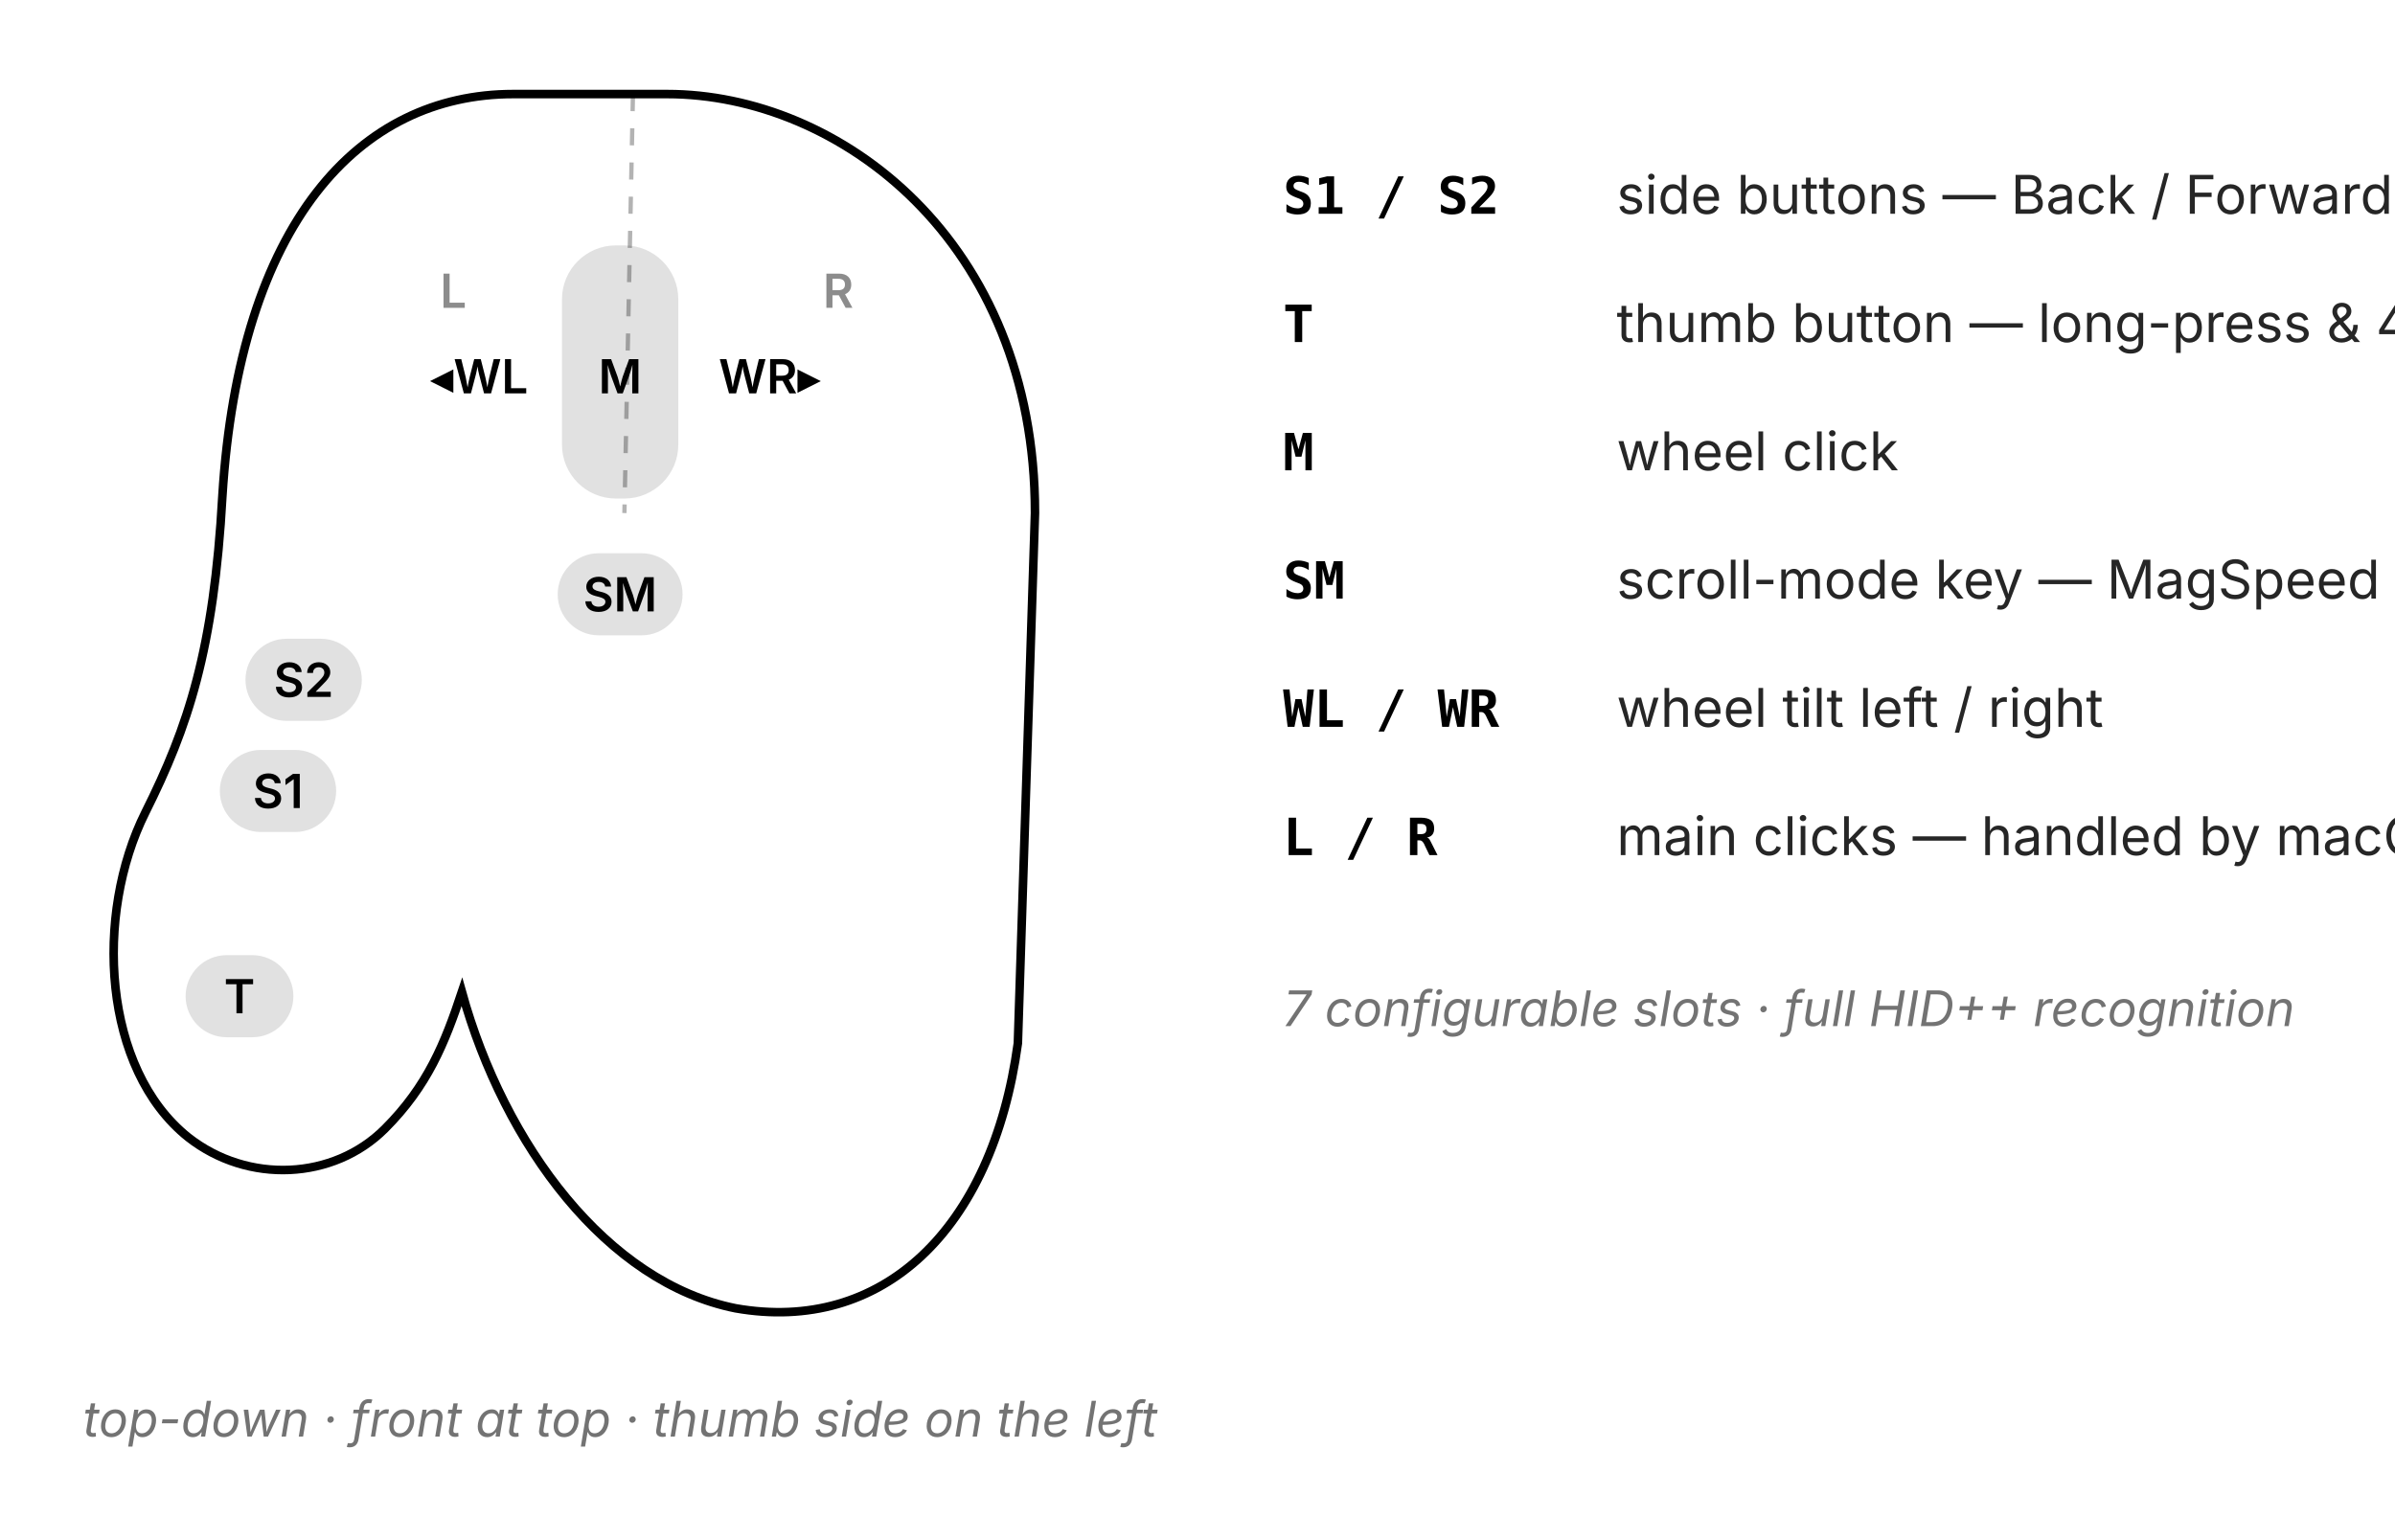
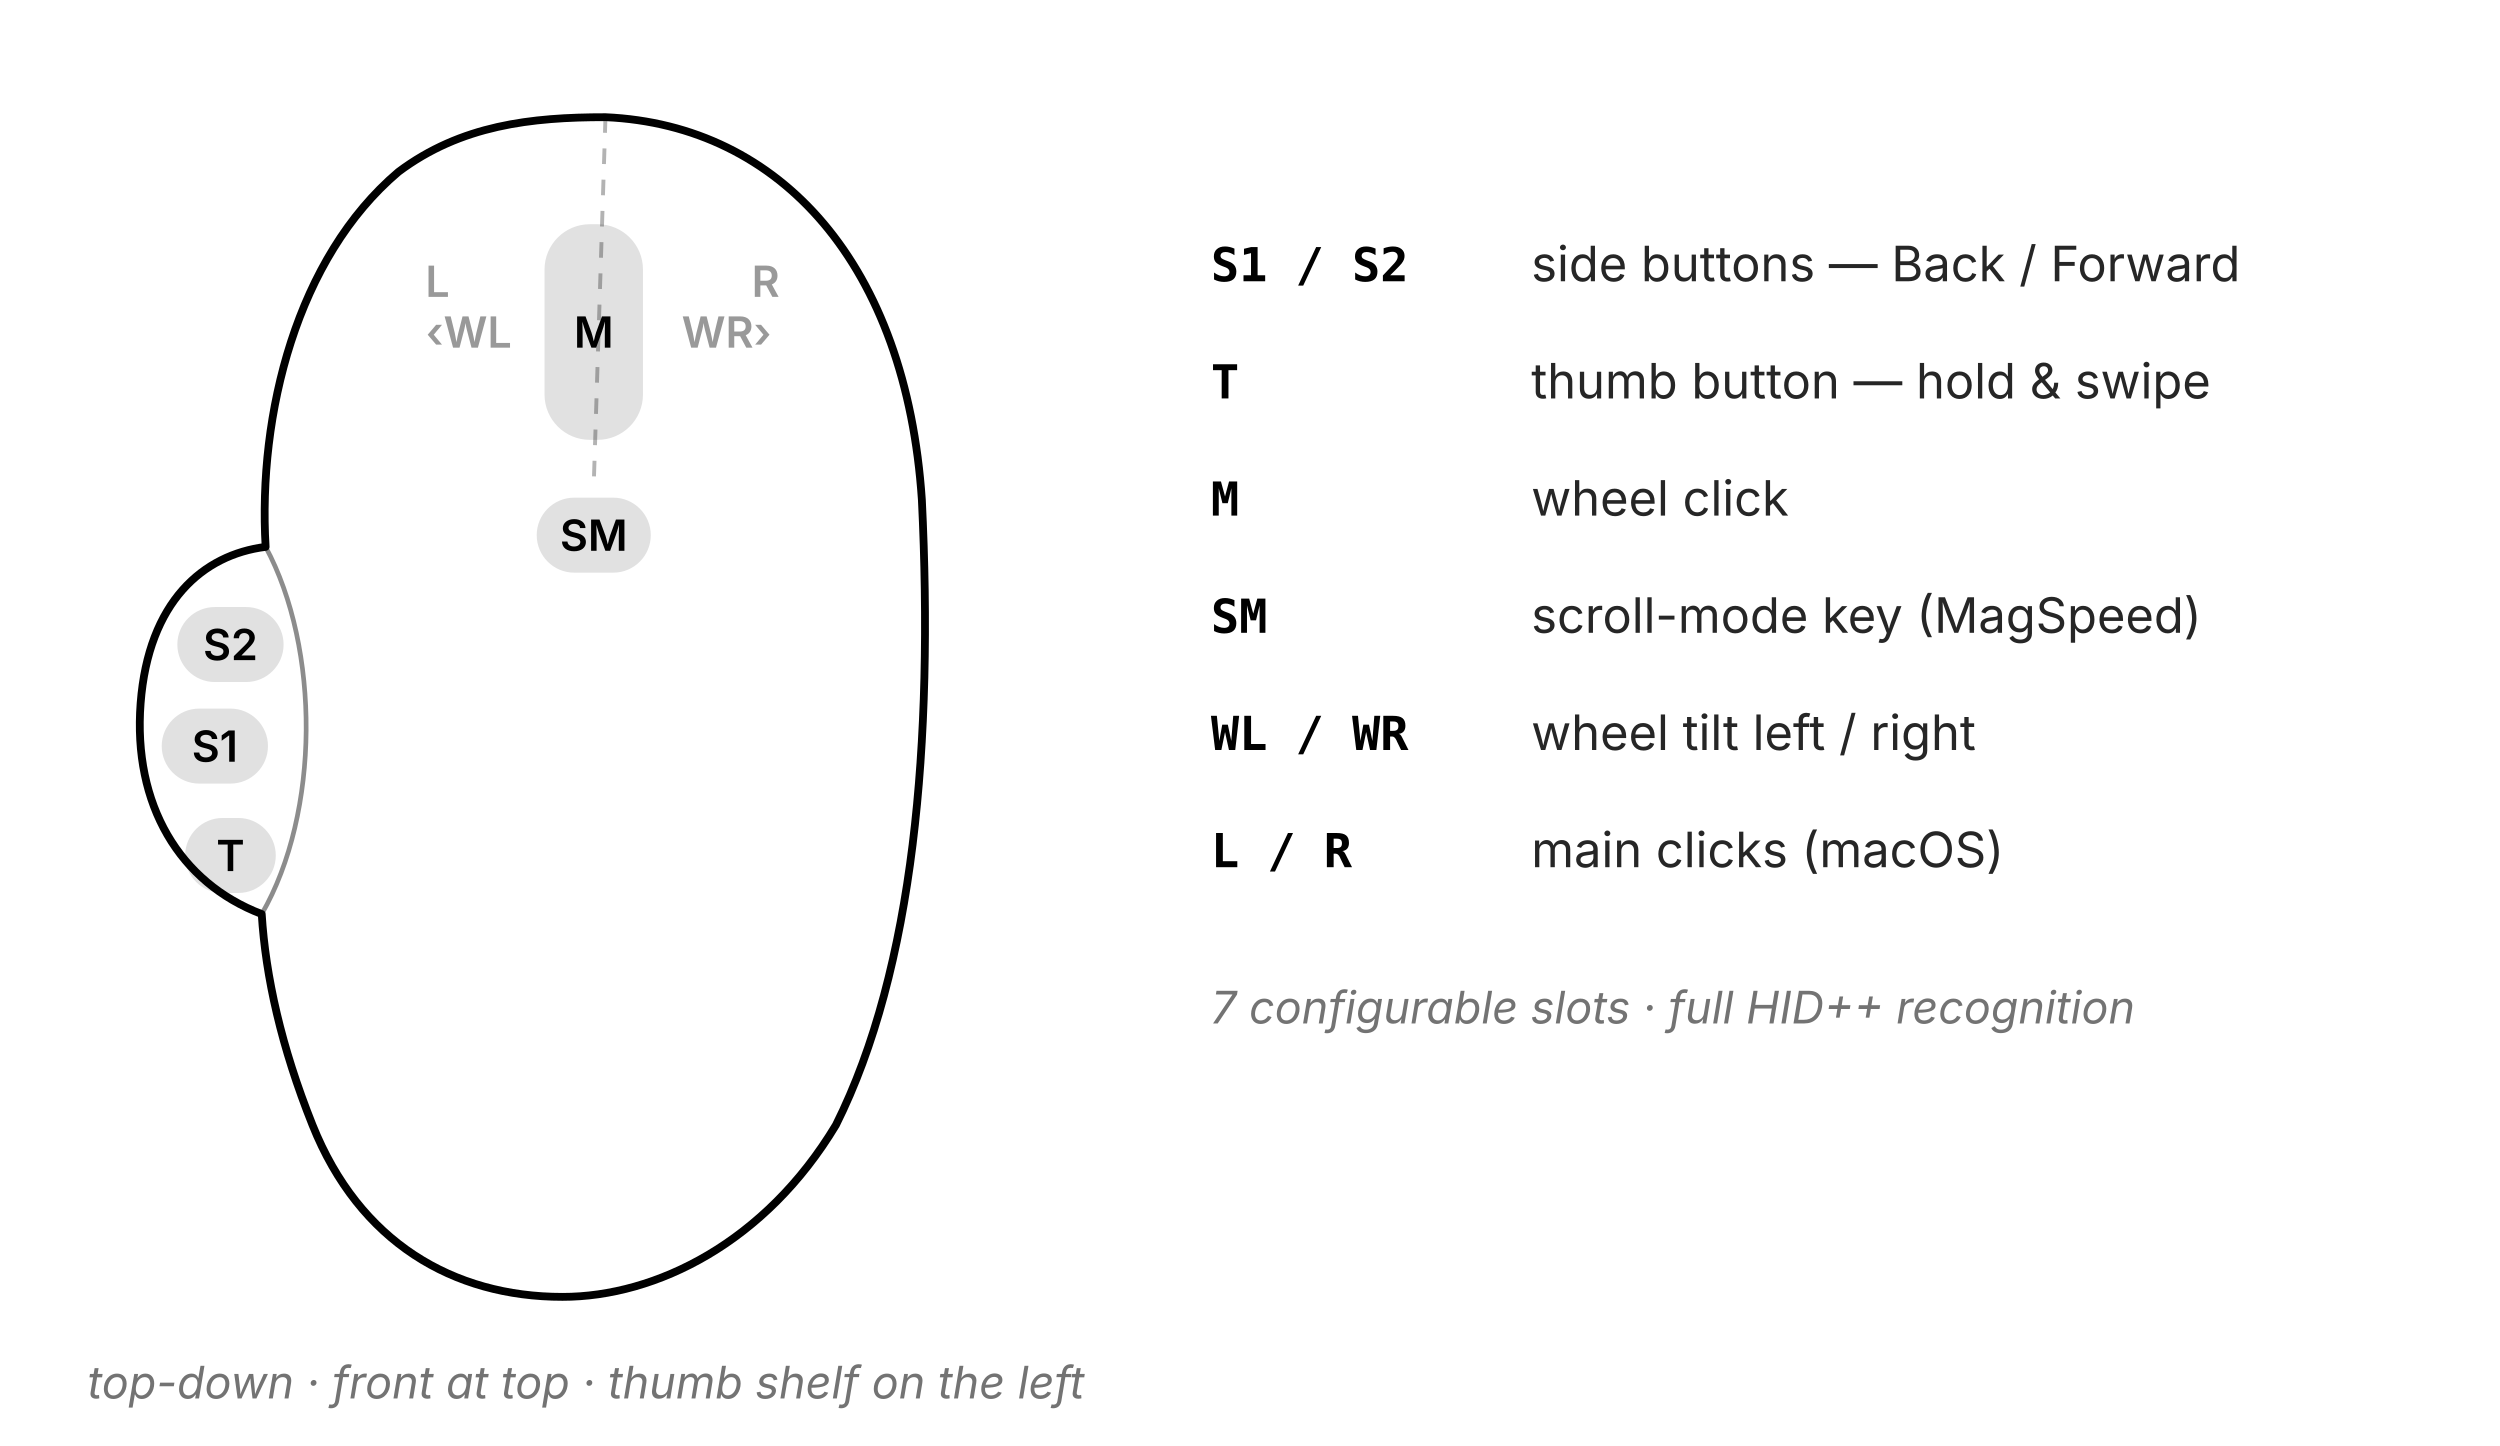
- <svg xmlns="http://www.w3.org/2000/svg" viewBox="0 0 560 360" role="img" aria-labelledby="mxm-t mxm-d">
+ <svg xmlns="http://www.w3.org/2000/svg" viewBox="0 0 640 370" role="img" aria-labelledby="mxm-t mxm-d">
  <style>
-     .outline{fill:none;stroke:currentColor;stroke-width:2;}
+     .outline{fill:none;stroke:currentColor;stroke-width:2;stroke-linejoin:round;}
+     .inner{fill:none;stroke:currentColor;stroke-width:1.2;opacity:.45;}
    .split{stroke:currentColor;stroke-width:1;stroke-dasharray:4 4;opacity:.3;fill:none;}
    .pill{fill:currentColor;opacity:.12;stroke:currentColor;stroke-width:1.2;}
    .pt{fill:currentColor;font:600 11px -apple-system,system-ui,sans-serif;text-anchor:middle;}
+     .ghost{fill:currentColor;font:600 11px -apple-system,system-ui,sans-serif;text-anchor:middle;opacity:.4;}
    .lg-code{fill:currentColor;font:600 12px ui-monospace,SFMono-Regular,Menlo,monospace;}
    .lg-name{fill:currentColor;font:400 12.5px -apple-system,system-ui,sans-serif;opacity:.85;}
    .cap{fill:currentColor;font:italic 11.5px -apple-system,system-ui,sans-serif;opacity:.55;}
  </style>
-   <path class="outline" d="M120 22     C 84 22, 56 52, 52 116     C 50 152, 44 170, 34 190     C 22 214, 24 250, 44 266     C 58 277, 78 276, 90 264     C 100 254, 104 244, 108 232     C 118 268, 142 300, 172 306     C 206 312, 232 288, 238 244     L 242 120     C 242 56, 196 22, 156 22     Z" />
-   <path class="split" d="M148 22 L 146 120" />
-   <text class="pt" x="106" y="72" opacity=".45">L</text>
-   <text class="pt" x="196" y="72" opacity=".45">R</text>
-   <rect class="pill" x="132" y="58" width="26" height="58" rx="12" />
-   <text class="pt" x="145" y="92">M</text>
-   <text class="pt" x="112" y="92">◂WL</text>
-   <text class="pt" x="180" y="92">WR▸</text>
-   <rect class="pill" x="131" y="130" width="28" height="18" rx="9" />
-   <text class="pt" x="145" y="143">SM</text>
-   <rect class="pill" x="58" y="150" width="26" height="18" rx="9" />
-   <text class="pt" x="71" y="163">S2</text>
-   <rect class="pill" x="52" y="176" width="26" height="18" rx="9" />
-   <text class="pt" x="65" y="189">S1</text>
-   <rect class="pill" x="44" y="224" width="24" height="18" rx="9" />
-   <text class="pt" x="56" y="237">T</text>
-   <text class="cap" x="145" y="336" text-anchor="middle">top-down · front at top · thumb side on the left</text>
-   <g transform="translate(300,50)">
+   <path class="outline" d="M155 30     C 200 32, 232 68, 236 128     C 239 190, 234 248, 214 288     C 196 318, 168 332, 144 332     C 116 332, 92 318, 80 288     C 72 268, 68 250, 67 234     C 46 226, 34 206, 36 180     C 38 154, 52 142, 68 140     C 66 106, 76 66, 102 44     C 118 32, 136 30, 155 30 Z" />
+   <path class="inner" d="M68 140 C 82 166, 82 208, 67 234" />
+   <path class="split" d="M155 30 L 152 124" />
+   <text class="ghost" x="112" y="76">L</text>
+   <text class="ghost" x="196" y="76">R</text>
+   <rect class="pill" x="140" y="58" width="24" height="54" rx="11" />
+   <text class="pt" x="152" y="89">M</text>
+   <text class="ghost" x="120" y="89">‹WL</text>
+   <text class="ghost" x="186" y="89">WR›</text>
+   <rect class="pill" x="138" y="128" width="28" height="18" rx="9" />
+   <text class="pt" x="152" y="141">SM</text>
+   <rect class="pill" x="46" y="156" width="26" height="18" rx="9" />
+   <text class="pt" x="59" y="169">S2</text>
+   <rect class="pill" x="42" y="182" width="26" height="18" rx="9" />
+   <text class="pt" x="55" y="195">S1</text>
+   <rect class="pill" x="48" y="210" width="22" height="18" rx="9" />
+   <text class="pt" x="59" y="223">T</text>
+   <text class="cap" x="150" y="358" text-anchor="middle">top-down · front at top · thumb shelf on the left</text>
+   <g transform="translate(310,72)">
    <text class="lg-code" x="0" y="0">S1 / S2</text>
-     <text class="lg-name" x="78" y="0">side buttons — Back / Forward by default</text>
+     <text class="lg-name" x="82" y="0">side buttons — Back / Forward</text>
    <text class="lg-code" x="0" y="30">T</text>
-     <text class="lg-name" x="78" y="30">thumb button — long-press &amp; 4-way swipe</text>
+     <text class="lg-name" x="82" y="30">thumb button — hold &amp; swipe</text>
    <text class="lg-code" x="0" y="60">M</text>
-     <text class="lg-name" x="78" y="60">wheel click</text>
+     <text class="lg-name" x="82" y="60">wheel click</text>
    <text class="lg-code" x="0" y="90">SM</text>
-     <text class="lg-name" x="78" y="90">scroll-mode key — MagSpeed toggle</text>
+     <text class="lg-name" x="82" y="90">scroll-mode key (MagSpeed)</text>
    <text class="lg-code" x="0" y="120">WL / WR</text>
-     <text class="lg-name" x="78" y="120">wheel tilt left / right</text>
+     <text class="lg-name" x="82" y="120">wheel tilt left / right</text>
    <text class="lg-code" x="0" y="150">L / R</text>
-     <text class="lg-name" x="78" y="150">main clicks — handled by macOS</text>
+     <text class="lg-name" x="82" y="150">main clicks (macOS)</text>
    <text class="cap" x="0" y="190">7 configurable slots · full HID++ recognition</text>
  </g>
</svg>
